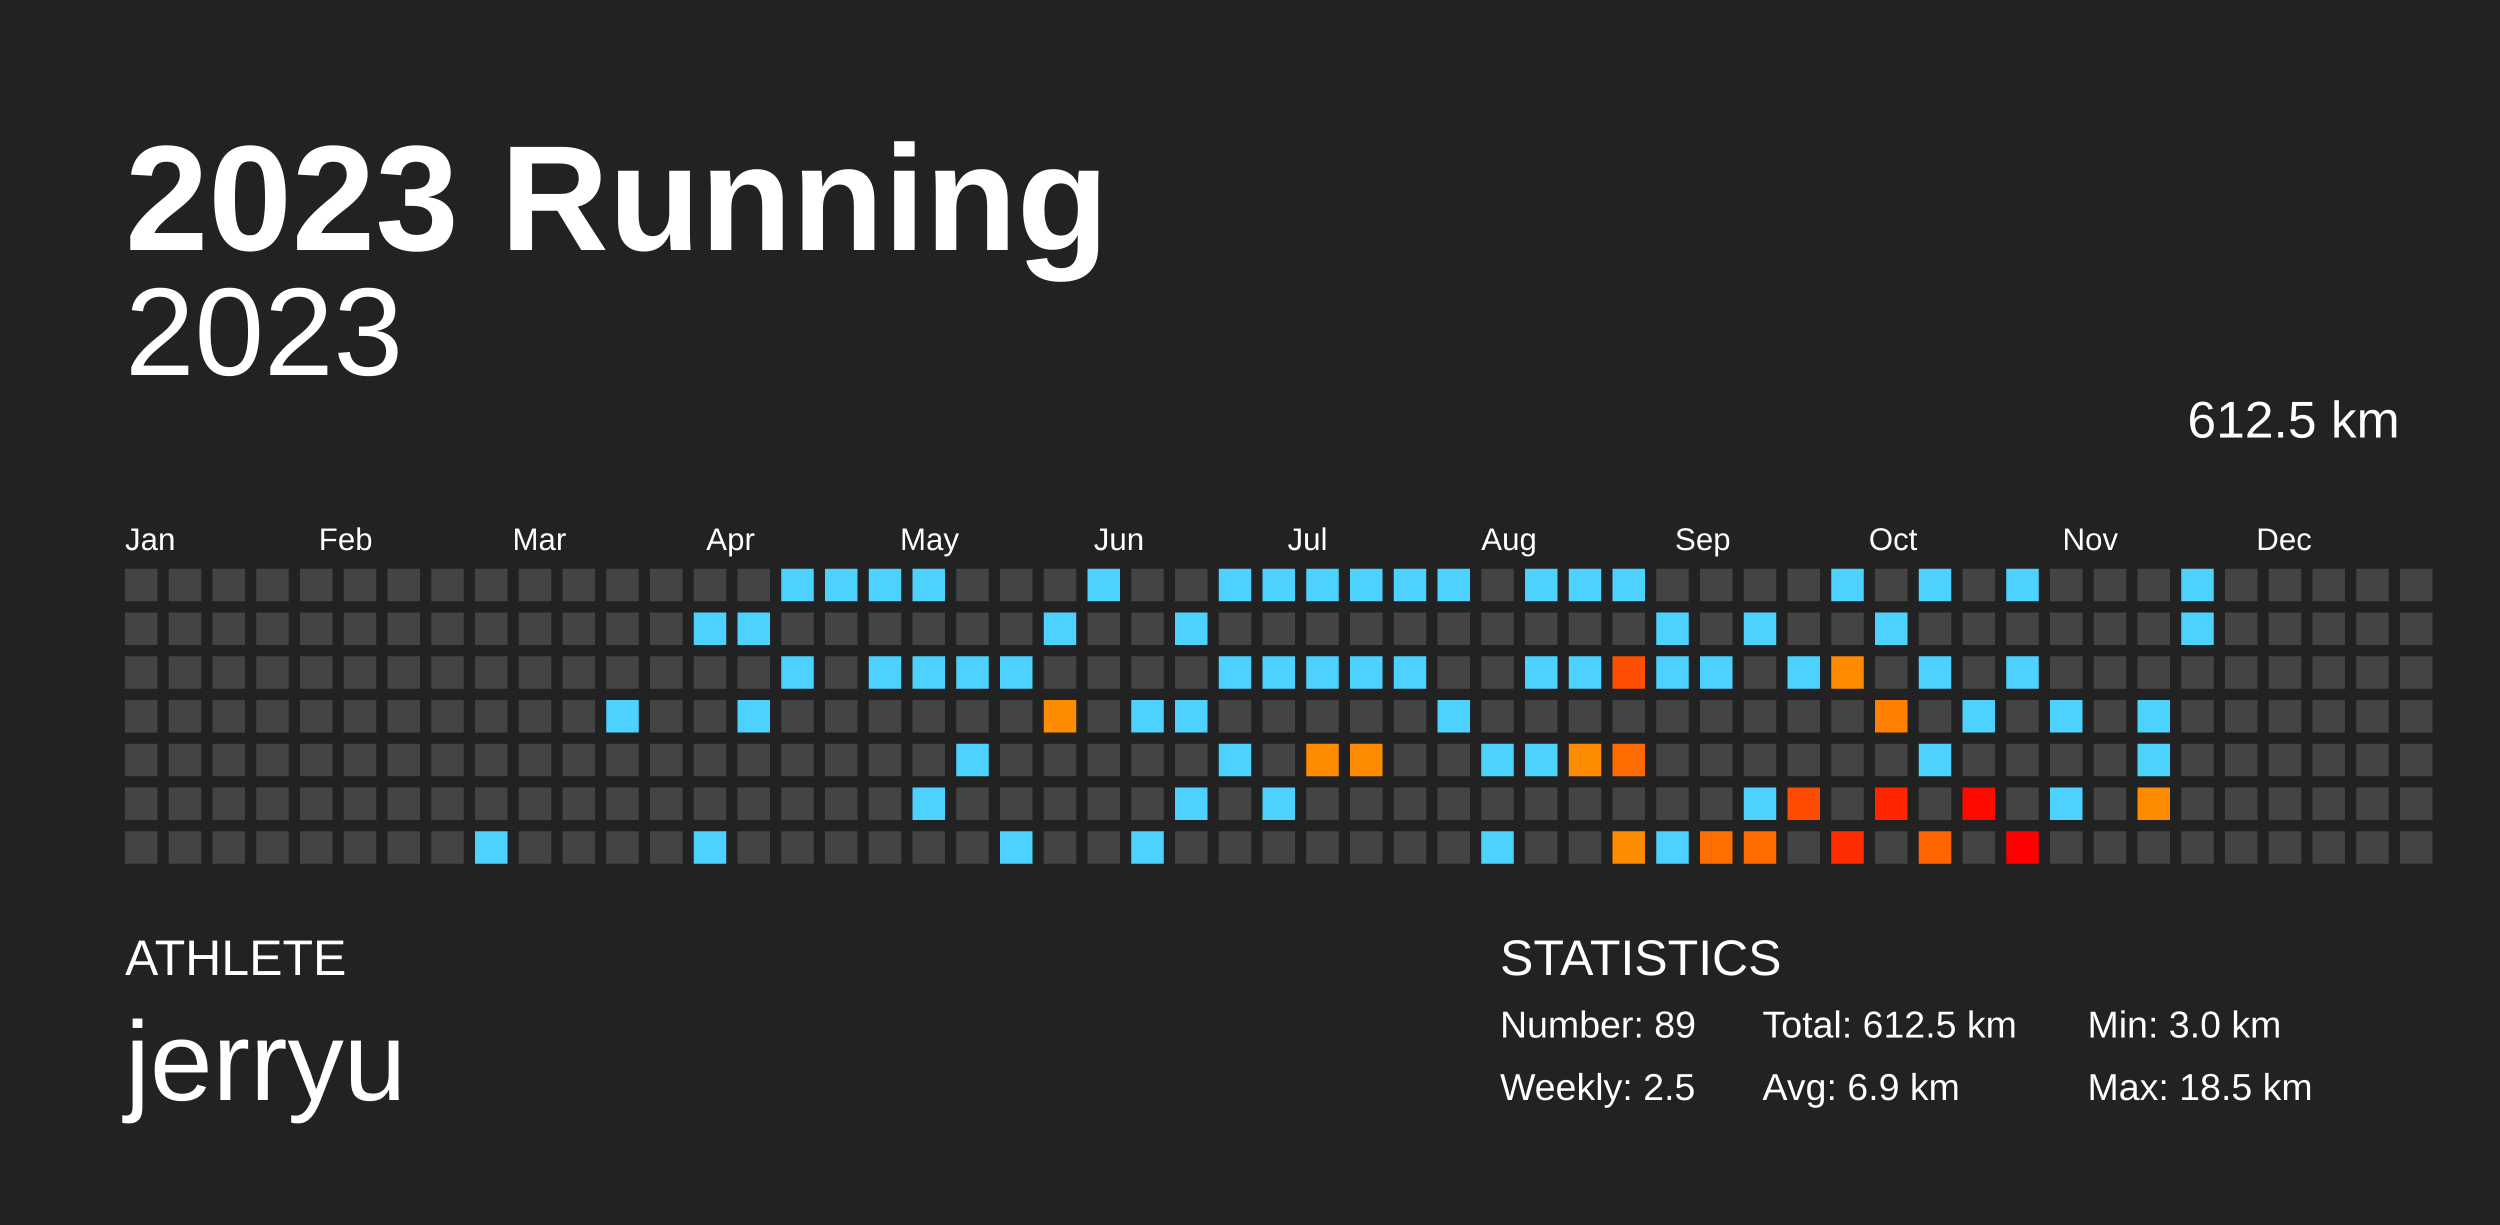
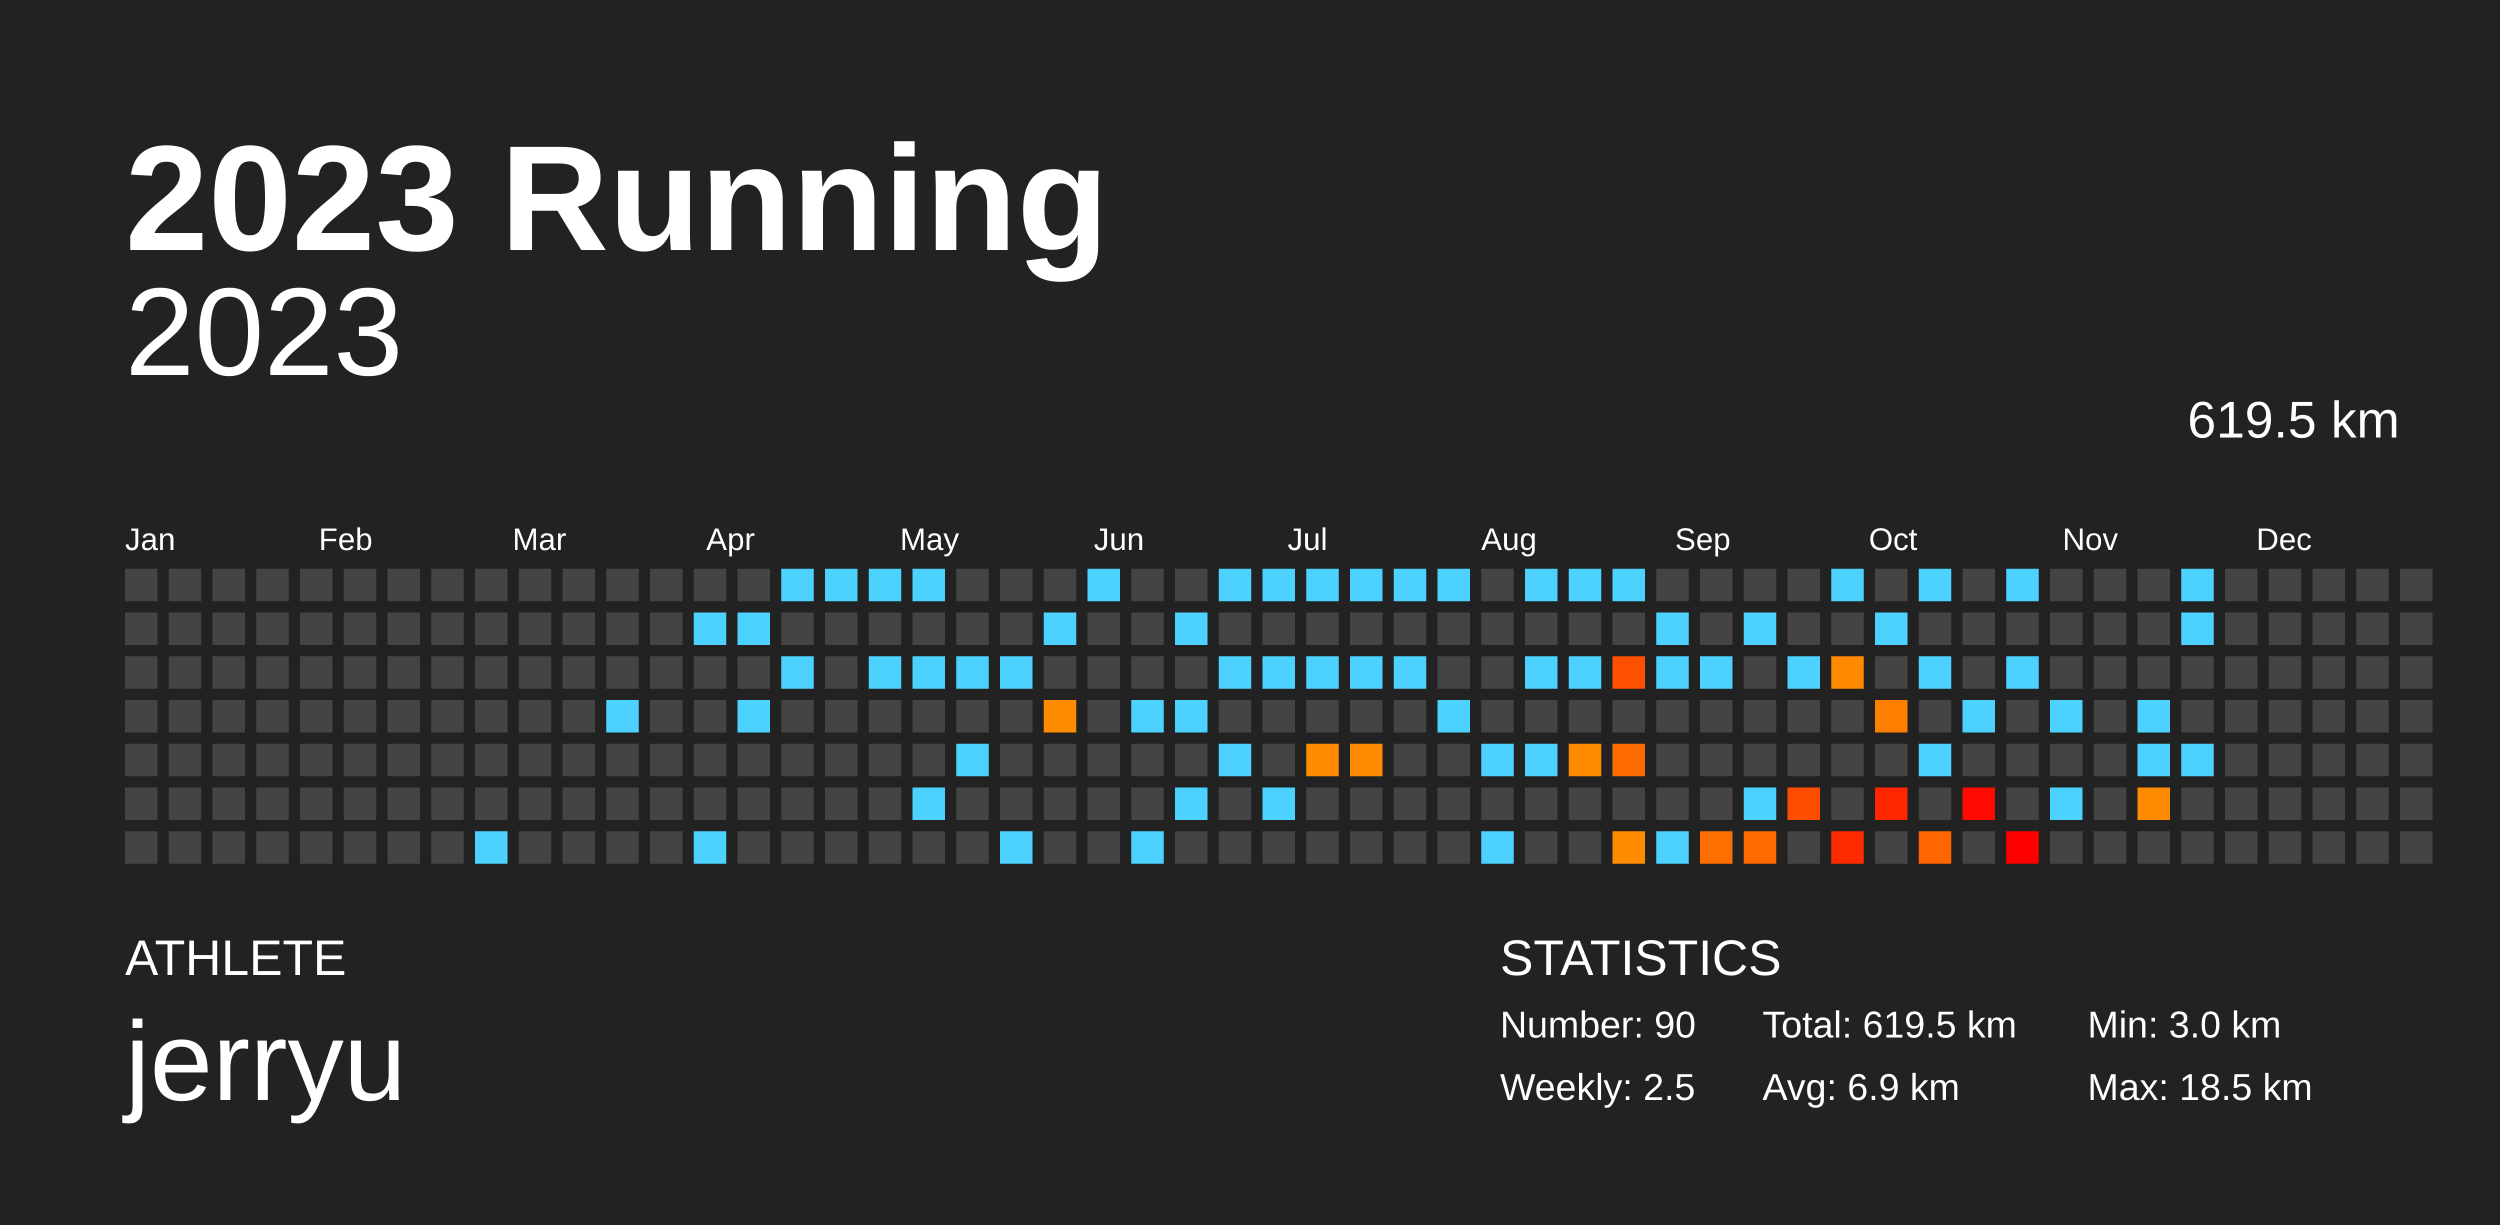
<svg xmlns="http://www.w3.org/2000/svg" baseProfile="full" height="98mm" version="1.1" viewBox="0,0,200,98" width="200mm">
  <defs />
  <rect fill="#222222" height="98" width="200" x="0" y="0" />
  <text fill="#FFFFFF" style="font-size:12px; font-family:Arial; font-weight:bold;" x="10" y="20">2023 Running</text>
  <text fill="#FFFFFF" style="font-size:4px; font-family:Arial" x="10" y="78">ATHLETE</text>
  <text fill="#FFFFFF" style="font-size:9px; font-family:Arial" x="10" y="88">jerryu</text>
  <text fill="#FFFFFF" style="font-size:4px; font-family:Arial" x="120" y="78">STATISTICS</text>
-   <text fill="#FFFFFF" style="font-size:3px; font-family:Arial" x="120" y="83">Number: 89</text>
+   <text fill="#FFFFFF" style="font-size:3px; font-family:Arial" x="120" y="83">Number: 90</text>
  <text fill="#FFFFFF" style="font-size:3px; font-family:Arial" x="120" y="88">Weekly: 2.5</text>
-   <text fill="#FFFFFF" style="font-size:3px; font-family:Arial" x="141" y="83">Total: 612.5 km</text>
+   <text fill="#FFFFFF" style="font-size:3px; font-family:Arial" x="141" y="83">Total: 619.5 km</text>
  <text fill="#FFFFFF" style="font-size:3px; font-family:Arial" x="141" y="88">Avg: 6.9 km</text>
  <text fill="#FFFFFF" style="font-size:3px; font-family:Arial" x="167" y="83">Min: 3.0 km</text>
  <text fill="#FFFFFF" style="font-size:3px; font-family:Arial" x="167" y="88">Max: 18.5 km</text>
  <text alignment-baseline="hanging" fill="#FFFFFF" style="font-size:10.0px; font-family:Arial;" x="10" y="30">2023</text>
-   <text alignment-baseline="hanging" fill="#FFFFFF" style="font-size:4.125px; font-family:Arial;" x="175" y="35">612.5 km</text>
+   <text alignment-baseline="hanging" fill="#FFFFFF" style="font-size:4.125px; font-family:Arial;" x="175" y="35">619.5 km</text>
  <text fill="#FFFFFF" style="font-size:2.5px; font-family:Arial" x="10.0" y="44">Jan</text>
  <text fill="#FFFFFF" style="font-size:2.5px; font-family:Arial" x="25.5" y="44">Feb</text>
  <text fill="#FFFFFF" style="font-size:2.5px; font-family:Arial" x="41.0" y="44">Mar</text>
  <text fill="#FFFFFF" style="font-size:2.5px; font-family:Arial" x="56.5" y="44">Apr</text>
  <text fill="#FFFFFF" style="font-size:2.5px; font-family:Arial" x="72.0" y="44">May</text>
  <text fill="#FFFFFF" style="font-size:2.5px; font-family:Arial" x="87.5" y="44">Jun</text>
  <text fill="#FFFFFF" style="font-size:2.5px; font-family:Arial" x="103.0" y="44">Jul</text>
  <text fill="#FFFFFF" style="font-size:2.5px; font-family:Arial" x="118.5" y="44">Aug</text>
  <text fill="#FFFFFF" style="font-size:2.5px; font-family:Arial" x="134.0" y="44">Sep</text>
  <text fill="#FFFFFF" style="font-size:2.5px; font-family:Arial" x="149.5" y="44">Oct</text>
  <text fill="#FFFFFF" style="font-size:2.5px; font-family:Arial" x="165.0" y="44">Nov</text>
  <text fill="#FFFFFF" style="font-size:2.5px; font-family:Arial" x="180.5" y="44">Dec</text>
  <rect fill="#444444" height="2.6" width="2.6" x="10.0" y="45.5" />
  <rect fill="#444444" height="2.6" width="2.6" x="10.0" y="49.0" />
  <rect fill="#444444" height="2.6" width="2.6" x="10.0" y="52.5" />
  <rect fill="#444444" height="2.6" width="2.6" x="10.0" y="56.0" />
  <rect fill="#444444" height="2.6" width="2.6" x="10.0" y="59.5" />
  <rect fill="#444444" height="2.6" width="2.6" x="10.0" y="63.0" />
  <rect fill="#444444" height="2.6" width="2.6" x="10.0" y="66.5" />
  <rect fill="#444444" height="2.6" width="2.6" x="13.5" y="45.5" />
  <rect fill="#444444" height="2.6" width="2.6" x="13.5" y="49.0" />
  <rect fill="#444444" height="2.6" width="2.6" x="13.5" y="52.5" />
  <rect fill="#444444" height="2.6" width="2.6" x="13.5" y="56.0" />
  <rect fill="#444444" height="2.6" width="2.6" x="13.5" y="59.5" />
  <rect fill="#444444" height="2.6" width="2.6" x="13.5" y="63.0" />
  <rect fill="#444444" height="2.6" width="2.6" x="13.5" y="66.5" />
  <rect fill="#444444" height="2.6" width="2.6" x="17.0" y="45.5" />
  <rect fill="#444444" height="2.6" width="2.6" x="17.0" y="49.0" />
  <rect fill="#444444" height="2.6" width="2.6" x="17.0" y="52.5" />
  <rect fill="#444444" height="2.6" width="2.6" x="17.0" y="56.0" />
  <rect fill="#444444" height="2.6" width="2.6" x="17.0" y="59.5" />
  <rect fill="#444444" height="2.6" width="2.6" x="17.0" y="63.0" />
  <rect fill="#444444" height="2.6" width="2.6" x="17.0" y="66.5" />
  <rect fill="#444444" height="2.6" width="2.6" x="20.5" y="45.5" />
  <rect fill="#444444" height="2.6" width="2.6" x="20.5" y="49.0" />
  <rect fill="#444444" height="2.6" width="2.6" x="20.5" y="52.5" />
  <rect fill="#444444" height="2.6" width="2.6" x="20.5" y="56.0" />
  <rect fill="#444444" height="2.6" width="2.6" x="20.5" y="59.5" />
  <rect fill="#444444" height="2.6" width="2.6" x="20.5" y="63.0" />
  <rect fill="#444444" height="2.6" width="2.6" x="20.5" y="66.5" />
  <rect fill="#444444" height="2.6" width="2.6" x="24.0" y="45.5" />
  <rect fill="#444444" height="2.6" width="2.6" x="24.0" y="49.0" />
  <rect fill="#444444" height="2.6" width="2.6" x="24.0" y="52.5" />
  <rect fill="#444444" height="2.6" width="2.6" x="24.0" y="56.0" />
  <rect fill="#444444" height="2.6" width="2.6" x="24.0" y="59.5" />
  <rect fill="#444444" height="2.6" width="2.6" x="24.0" y="63.0" />
  <rect fill="#444444" height="2.6" width="2.6" x="24.0" y="66.5" />
  <rect fill="#444444" height="2.6" width="2.6" x="27.5" y="45.5" />
  <rect fill="#444444" height="2.6" width="2.6" x="27.5" y="49.0" />
  <rect fill="#444444" height="2.6" width="2.6" x="27.5" y="52.5" />
  <rect fill="#444444" height="2.6" width="2.6" x="27.5" y="56.0" />
  <rect fill="#444444" height="2.6" width="2.6" x="27.5" y="59.5" />
  <rect fill="#444444" height="2.6" width="2.6" x="27.5" y="63.0" />
  <rect fill="#444444" height="2.6" width="2.6" x="27.5" y="66.5" />
  <rect fill="#444444" height="2.6" width="2.6" x="31.0" y="45.5" />
  <rect fill="#444444" height="2.6" width="2.6" x="31.0" y="49.0" />
  <rect fill="#444444" height="2.6" width="2.6" x="31.0" y="52.5" />
  <rect fill="#444444" height="2.6" width="2.6" x="31.0" y="56.0" />
  <rect fill="#444444" height="2.6" width="2.6" x="31.0" y="59.5" />
  <rect fill="#444444" height="2.6" width="2.6" x="31.0" y="63.0" />
  <rect fill="#444444" height="2.6" width="2.6" x="31.0" y="66.5" />
  <rect fill="#444444" height="2.6" width="2.6" x="34.5" y="45.5" />
  <rect fill="#444444" height="2.6" width="2.6" x="34.5" y="49.0" />
  <rect fill="#444444" height="2.6" width="2.6" x="34.5" y="52.5" />
  <rect fill="#444444" height="2.6" width="2.6" x="34.5" y="56.0" />
  <rect fill="#444444" height="2.6" width="2.6" x="34.5" y="59.5" />
  <rect fill="#444444" height="2.6" width="2.6" x="34.5" y="63.0" />
  <rect fill="#444444" height="2.6" width="2.6" x="34.5" y="66.5" />
  <rect fill="#444444" height="2.6" width="2.6" x="38.0" y="45.5" />
  <rect fill="#444444" height="2.6" width="2.6" x="38.0" y="49.0" />
  <rect fill="#444444" height="2.6" width="2.6" x="38.0" y="52.5" />
  <rect fill="#444444" height="2.6" width="2.6" x="38.0" y="56.0" />
  <rect fill="#444444" height="2.6" width="2.6" x="38.0" y="59.5" />
  <rect fill="#444444" height="2.6" width="2.6" x="38.0" y="63.0" />
  <rect fill="#4dd2ff" height="2.6" width="2.6" x="38.0" y="66.5" />
  <rect fill="#444444" height="2.6" width="2.6" x="41.5" y="45.5" />
  <rect fill="#444444" height="2.6" width="2.6" x="41.5" y="49.0" />
  <rect fill="#444444" height="2.6" width="2.6" x="41.5" y="52.5" />
  <rect fill="#444444" height="2.6" width="2.6" x="41.5" y="56.0" />
  <rect fill="#444444" height="2.6" width="2.6" x="41.5" y="59.5" />
  <rect fill="#444444" height="2.6" width="2.6" x="41.5" y="63.0" />
  <rect fill="#444444" height="2.6" width="2.6" x="41.5" y="66.5" />
  <rect fill="#444444" height="2.6" width="2.6" x="45.0" y="45.5" />
  <rect fill="#444444" height="2.6" width="2.6" x="45.0" y="49.0" />
  <rect fill="#444444" height="2.6" width="2.6" x="45.0" y="52.5" />
  <rect fill="#444444" height="2.6" width="2.6" x="45.0" y="56.0" />
  <rect fill="#444444" height="2.6" width="2.6" x="45.0" y="59.5" />
  <rect fill="#444444" height="2.6" width="2.6" x="45.0" y="63.0" />
  <rect fill="#444444" height="2.6" width="2.6" x="45.0" y="66.5" />
  <rect fill="#444444" height="2.6" width="2.6" x="48.5" y="45.5" />
  <rect fill="#444444" height="2.6" width="2.6" x="48.5" y="49.0" />
  <rect fill="#444444" height="2.6" width="2.6" x="48.5" y="52.5" />
  <rect fill="#4dd2ff" height="2.6" width="2.6" x="48.5" y="56.0" />
  <rect fill="#444444" height="2.6" width="2.6" x="48.5" y="59.5" />
  <rect fill="#444444" height="2.6" width="2.6" x="48.5" y="63.0" />
  <rect fill="#444444" height="2.6" width="2.6" x="48.5" y="66.5" />
  <rect fill="#444444" height="2.6" width="2.6" x="52.0" y="45.5" />
  <rect fill="#444444" height="2.6" width="2.6" x="52.0" y="49.0" />
  <rect fill="#444444" height="2.6" width="2.6" x="52.0" y="52.5" />
  <rect fill="#444444" height="2.6" width="2.6" x="52.0" y="56.0" />
  <rect fill="#444444" height="2.6" width="2.6" x="52.0" y="59.5" />
  <rect fill="#444444" height="2.6" width="2.6" x="52.0" y="63.0" />
  <rect fill="#444444" height="2.6" width="2.6" x="52.0" y="66.5" />
  <rect fill="#444444" height="2.6" width="2.6" x="55.5" y="45.5" />
  <rect fill="#4dd2ff" height="2.6" width="2.6" x="55.5" y="49.0" />
  <rect fill="#444444" height="2.6" width="2.6" x="55.5" y="52.5" />
  <rect fill="#444444" height="2.6" width="2.6" x="55.5" y="56.0" />
  <rect fill="#444444" height="2.6" width="2.6" x="55.5" y="59.5" />
  <rect fill="#444444" height="2.6" width="2.6" x="55.5" y="63.0" />
  <rect fill="#4dd2ff" height="2.6" width="2.6" x="55.5" y="66.5" />
  <rect fill="#444444" height="2.6" width="2.6" x="59.0" y="45.5" />
  <rect fill="#4dd2ff" height="2.6" width="2.6" x="59.0" y="49.0" />
  <rect fill="#444444" height="2.6" width="2.6" x="59.0" y="52.5" />
  <rect fill="#4dd2ff" height="2.6" width="2.6" x="59.0" y="56.0" />
  <rect fill="#444444" height="2.6" width="2.6" x="59.0" y="59.5" />
  <rect fill="#444444" height="2.6" width="2.6" x="59.0" y="63.0" />
  <rect fill="#444444" height="2.6" width="2.6" x="59.0" y="66.5" />
  <rect fill="#4dd2ff" height="2.6" width="2.6" x="62.5" y="45.5" />
  <rect fill="#444444" height="2.6" width="2.6" x="62.5" y="49.0" />
  <rect fill="#4dd2ff" height="2.6" width="2.6" x="62.5" y="52.5" />
  <rect fill="#444444" height="2.6" width="2.6" x="62.5" y="56.0" />
  <rect fill="#444444" height="2.6" width="2.6" x="62.5" y="59.5" />
  <rect fill="#444444" height="2.6" width="2.6" x="62.5" y="63.0" />
  <rect fill="#444444" height="2.6" width="2.6" x="62.5" y="66.5" />
  <rect fill="#4dd2ff" height="2.6" width="2.6" x="66.0" y="45.5" />
  <rect fill="#444444" height="2.6" width="2.6" x="66.0" y="49.0" />
  <rect fill="#444444" height="2.6" width="2.6" x="66.0" y="52.5" />
  <rect fill="#444444" height="2.6" width="2.6" x="66.0" y="56.0" />
  <rect fill="#444444" height="2.6" width="2.6" x="66.0" y="59.5" />
  <rect fill="#444444" height="2.6" width="2.6" x="66.0" y="63.0" />
  <rect fill="#444444" height="2.6" width="2.6" x="66.0" y="66.5" />
  <rect fill="#4dd2ff" height="2.6" width="2.6" x="69.5" y="45.5" />
  <rect fill="#444444" height="2.6" width="2.6" x="69.5" y="49.0" />
  <rect fill="#4dd2ff" height="2.6" width="2.6" x="69.5" y="52.5" />
  <rect fill="#444444" height="2.6" width="2.6" x="69.5" y="56.0" />
  <rect fill="#444444" height="2.6" width="2.6" x="69.5" y="59.5" />
  <rect fill="#444444" height="2.6" width="2.6" x="69.5" y="63.0" />
  <rect fill="#444444" height="2.6" width="2.6" x="69.5" y="66.5" />
  <rect fill="#4dd2ff" height="2.6" width="2.6" x="73.0" y="45.5" />
  <rect fill="#444444" height="2.6" width="2.6" x="73.0" y="49.0" />
  <rect fill="#4dd2ff" height="2.6" width="2.6" x="73.0" y="52.5" />
  <rect fill="#444444" height="2.6" width="2.6" x="73.0" y="56.0" />
  <rect fill="#444444" height="2.6" width="2.6" x="73.0" y="59.5" />
  <rect fill="#4dd2ff" height="2.6" width="2.6" x="73.0" y="63.0" />
  <rect fill="#444444" height="2.6" width="2.6" x="73.0" y="66.5" />
  <rect fill="#444444" height="2.6" width="2.6" x="76.5" y="45.5" />
  <rect fill="#444444" height="2.6" width="2.6" x="76.5" y="49.0" />
  <rect fill="#4dd2ff" height="2.6" width="2.6" x="76.5" y="52.5" />
  <rect fill="#444444" height="2.6" width="2.6" x="76.5" y="56.0" />
  <rect fill="#4dd2ff" height="2.6" width="2.6" x="76.5" y="59.5" />
  <rect fill="#444444" height="2.6" width="2.6" x="76.5" y="63.0" />
  <rect fill="#444444" height="2.6" width="2.6" x="76.5" y="66.5" />
  <rect fill="#444444" height="2.6" width="2.6" x="80.0" y="45.5" />
  <rect fill="#444444" height="2.6" width="2.6" x="80.0" y="49.0" />
  <rect fill="#4dd2ff" height="2.6" width="2.6" x="80.0" y="52.5" />
  <rect fill="#444444" height="2.6" width="2.6" x="80.0" y="56.0" />
  <rect fill="#444444" height="2.6" width="2.6" x="80.0" y="59.5" />
  <rect fill="#444444" height="2.6" width="2.6" x="80.0" y="63.0" />
  <rect fill="#4dd2ff" height="2.6" width="2.6" x="80.0" y="66.5" />
  <rect fill="#444444" height="2.6" width="2.6" x="83.5" y="45.5" />
  <rect fill="#4dd2ff" height="2.6" width="2.6" x="83.5" y="49.0" />
  <rect fill="#444444" height="2.6" width="2.6" x="83.5" y="52.5" />
  <rect fill="#ff8c00" height="2.6" width="2.6" x="83.5" y="56.0" />
  <rect fill="#444444" height="2.6" width="2.6" x="83.5" y="59.5" />
  <rect fill="#444444" height="2.6" width="2.6" x="83.5" y="63.0" />
  <rect fill="#444444" height="2.6" width="2.6" x="83.5" y="66.5" />
  <rect fill="#4dd2ff" height="2.6" width="2.6" x="87.0" y="45.5" />
  <rect fill="#444444" height="2.6" width="2.6" x="87.0" y="49.0" />
  <rect fill="#444444" height="2.6" width="2.6" x="87.0" y="52.5" />
  <rect fill="#444444" height="2.6" width="2.6" x="87.0" y="56.0" />
  <rect fill="#444444" height="2.6" width="2.6" x="87.0" y="59.5" />
  <rect fill="#444444" height="2.6" width="2.6" x="87.0" y="63.0" />
  <rect fill="#444444" height="2.6" width="2.6" x="87.0" y="66.5" />
  <rect fill="#444444" height="2.6" width="2.6" x="90.5" y="45.5" />
  <rect fill="#444444" height="2.6" width="2.6" x="90.5" y="49.0" />
  <rect fill="#444444" height="2.6" width="2.6" x="90.5" y="52.5" />
  <rect fill="#4dd2ff" height="2.6" width="2.6" x="90.5" y="56.0" />
  <rect fill="#444444" height="2.6" width="2.6" x="90.5" y="59.5" />
  <rect fill="#444444" height="2.6" width="2.6" x="90.5" y="63.0" />
  <rect fill="#4dd2ff" height="2.6" width="2.6" x="90.5" y="66.5" />
  <rect fill="#444444" height="2.6" width="2.6" x="94.0" y="45.5" />
  <rect fill="#4dd2ff" height="2.6" width="2.6" x="94.0" y="49.0" />
  <rect fill="#444444" height="2.6" width="2.6" x="94.0" y="52.5" />
  <rect fill="#4dd2ff" height="2.6" width="2.6" x="94.0" y="56.0" />
  <rect fill="#444444" height="2.6" width="2.6" x="94.0" y="59.5" />
  <rect fill="#4dd2ff" height="2.6" width="2.6" x="94.0" y="63.0" />
  <rect fill="#444444" height="2.6" width="2.6" x="94.0" y="66.5" />
  <rect fill="#4dd2ff" height="2.6" width="2.6" x="97.5" y="45.5" />
  <rect fill="#444444" height="2.6" width="2.6" x="97.5" y="49.0" />
  <rect fill="#4dd2ff" height="2.6" width="2.6" x="97.5" y="52.5" />
  <rect fill="#444444" height="2.6" width="2.6" x="97.5" y="56.0" />
  <rect fill="#4dd2ff" height="2.6" width="2.6" x="97.5" y="59.5" />
  <rect fill="#444444" height="2.6" width="2.6" x="97.5" y="63.0" />
  <rect fill="#444444" height="2.6" width="2.6" x="97.5" y="66.5" />
  <rect fill="#4dd2ff" height="2.6" width="2.6" x="101.0" y="45.5" />
  <rect fill="#444444" height="2.6" width="2.6" x="101.0" y="49.0" />
  <rect fill="#4dd2ff" height="2.6" width="2.6" x="101.0" y="52.5" />
  <rect fill="#444444" height="2.6" width="2.6" x="101.0" y="56.0" />
  <rect fill="#444444" height="2.6" width="2.6" x="101.0" y="59.5" />
  <rect fill="#4dd2ff" height="2.6" width="2.6" x="101.0" y="63.0" />
  <rect fill="#444444" height="2.6" width="2.6" x="101.0" y="66.5" />
  <rect fill="#4dd2ff" height="2.6" width="2.6" x="104.5" y="45.5" />
  <rect fill="#444444" height="2.6" width="2.6" x="104.5" y="49.0" />
  <rect fill="#4dd2ff" height="2.6" width="2.6" x="104.5" y="52.5" />
  <rect fill="#444444" height="2.6" width="2.6" x="104.5" y="56.0" />
  <rect fill="#ff8c00" height="2.6" width="2.6" x="104.5" y="59.5" />
  <rect fill="#444444" height="2.6" width="2.6" x="104.5" y="63.0" />
  <rect fill="#444444" height="2.6" width="2.6" x="104.5" y="66.5" />
  <rect fill="#4dd2ff" height="2.6" width="2.6" x="108.0" y="45.5" />
  <rect fill="#444444" height="2.6" width="2.6" x="108.0" y="49.0" />
  <rect fill="#4dd2ff" height="2.6" width="2.6" x="108.0" y="52.5" />
  <rect fill="#444444" height="2.6" width="2.6" x="108.0" y="56.0" />
  <rect fill="#ff8c00" height="2.6" width="2.6" x="108.0" y="59.5" />
  <rect fill="#444444" height="2.6" width="2.6" x="108.0" y="63.0" />
  <rect fill="#444444" height="2.6" width="2.6" x="108.0" y="66.5" />
  <rect fill="#4dd2ff" height="2.6" width="2.6" x="111.5" y="45.5" />
  <rect fill="#444444" height="2.6" width="2.6" x="111.5" y="49.0" />
  <rect fill="#4dd2ff" height="2.6" width="2.6" x="111.5" y="52.5" />
  <rect fill="#444444" height="2.6" width="2.6" x="111.5" y="56.0" />
  <rect fill="#444444" height="2.6" width="2.6" x="111.5" y="59.5" />
  <rect fill="#444444" height="2.6" width="2.6" x="111.5" y="63.0" />
  <rect fill="#444444" height="2.6" width="2.6" x="111.5" y="66.5" />
  <rect fill="#4dd2ff" height="2.6" width="2.6" x="115.0" y="45.5" />
  <rect fill="#444444" height="2.6" width="2.6" x="115.0" y="49.0" />
  <rect fill="#444444" height="2.6" width="2.6" x="115.0" y="52.5" />
  <rect fill="#4dd2ff" height="2.6" width="2.6" x="115.0" y="56.0" />
  <rect fill="#444444" height="2.6" width="2.6" x="115.0" y="59.5" />
  <rect fill="#444444" height="2.6" width="2.6" x="115.0" y="63.0" />
  <rect fill="#444444" height="2.6" width="2.6" x="115.0" y="66.5" />
  <rect fill="#444444" height="2.6" width="2.6" x="118.5" y="45.5" />
  <rect fill="#444444" height="2.6" width="2.6" x="118.5" y="49.0" />
  <rect fill="#444444" height="2.6" width="2.6" x="118.5" y="52.5" />
  <rect fill="#444444" height="2.6" width="2.6" x="118.5" y="56.0" />
  <rect fill="#4dd2ff" height="2.6" width="2.6" x="118.5" y="59.5" />
  <rect fill="#444444" height="2.6" width="2.6" x="118.5" y="63.0" />
  <rect fill="#4dd2ff" height="2.6" width="2.6" x="118.5" y="66.5" />
  <rect fill="#4dd2ff" height="2.6" width="2.6" x="122.0" y="45.5" />
  <rect fill="#444444" height="2.6" width="2.6" x="122.0" y="49.0" />
  <rect fill="#4dd2ff" height="2.6" width="2.6" x="122.0" y="52.5" />
  <rect fill="#444444" height="2.6" width="2.6" x="122.0" y="56.0" />
  <rect fill="#4dd2ff" height="2.6" width="2.6" x="122.0" y="59.5" />
  <rect fill="#444444" height="2.6" width="2.6" x="122.0" y="63.0" />
  <rect fill="#444444" height="2.6" width="2.6" x="122.0" y="66.5" />
  <rect fill="#4dd2ff" height="2.6" width="2.6" x="125.5" y="45.5" />
  <rect fill="#444444" height="2.6" width="2.6" x="125.5" y="49.0" />
  <rect fill="#4dd2ff" height="2.6" width="2.6" x="125.5" y="52.5" />
  <rect fill="#444444" height="2.6" width="2.6" x="125.5" y="56.0" />
  <rect fill="#ff8c00" height="2.6" width="2.6" x="125.5" y="59.5" />
  <rect fill="#444444" height="2.6" width="2.6" x="125.5" y="63.0" />
  <rect fill="#444444" height="2.6" width="2.6" x="125.5" y="66.5" />
  <rect fill="#4dd2ff" height="2.6" width="2.6" x="129.0" y="45.5" />
  <rect fill="#444444" height="2.6" width="2.6" x="129.0" y="49.0" />
  <rect fill="#ff4f00" height="2.6" width="2.6" x="129.0" y="52.5" />
  <rect fill="#444444" height="2.6" width="2.6" x="129.0" y="56.0" />
  <rect fill="#ff6b00" height="2.6" width="2.6" x="129.0" y="59.5" />
  <rect fill="#444444" height="2.6" width="2.6" x="129.0" y="63.0" />
  <rect fill="#ff8b00" height="2.6" width="2.6" x="129.0" y="66.5" />
  <rect fill="#444444" height="2.6" width="2.6" x="132.5" y="45.5" />
  <rect fill="#4dd2ff" height="2.6" width="2.6" x="132.5" y="49.0" />
  <rect fill="#4dd2ff" height="2.6" width="2.6" x="132.5" y="52.5" />
  <rect fill="#444444" height="2.6" width="2.6" x="132.5" y="56.0" />
  <rect fill="#444444" height="2.6" width="2.6" x="132.5" y="59.5" />
  <rect fill="#444444" height="2.6" width="2.6" x="132.5" y="63.0" />
  <rect fill="#4dd2ff" height="2.6" width="2.6" x="132.5" y="66.5" />
  <rect fill="#444444" height="2.6" width="2.6" x="136.0" y="45.5" />
  <rect fill="#444444" height="2.6" width="2.6" x="136.0" y="49.0" />
  <rect fill="#4dd2ff" height="2.6" width="2.6" x="136.0" y="52.5" />
  <rect fill="#444444" height="2.6" width="2.6" x="136.0" y="56.0" />
  <rect fill="#444444" height="2.6" width="2.6" x="136.0" y="59.5" />
  <rect fill="#444444" height="2.6" width="2.6" x="136.0" y="63.0" />
  <rect fill="#ff6f00" height="2.6" width="2.6" x="136.0" y="66.5" />
  <rect fill="#444444" height="2.6" width="2.6" x="139.5" y="45.5" />
  <rect fill="#4dd2ff" height="2.6" width="2.6" x="139.5" y="49.0" />
  <rect fill="#444444" height="2.6" width="2.6" x="139.5" y="52.5" />
  <rect fill="#444444" height="2.6" width="2.6" x="139.5" y="56.0" />
  <rect fill="#444444" height="2.6" width="2.6" x="139.5" y="59.5" />
  <rect fill="#4dd2ff" height="2.6" width="2.6" x="139.5" y="63.0" />
  <rect fill="#ff6b00" height="2.6" width="2.6" x="139.5" y="66.5" />
  <rect fill="#444444" height="2.6" width="2.6" x="143.0" y="45.5" />
  <rect fill="#444444" height="2.6" width="2.6" x="143.0" y="49.0" />
  <rect fill="#4dd2ff" height="2.6" width="2.6" x="143.0" y="52.5" />
  <rect fill="#444444" height="2.6" width="2.6" x="143.0" y="56.0" />
  <rect fill="#444444" height="2.6" width="2.6" x="143.0" y="59.5" />
  <rect fill="#ff4d00" height="2.6" width="2.6" x="143.0" y="63.0" />
  <rect fill="#444444" height="2.6" width="2.6" x="143.0" y="66.5" />
  <rect fill="#4dd2ff" height="2.6" width="2.6" x="146.5" y="45.5" />
  <rect fill="#444444" height="2.6" width="2.6" x="146.5" y="49.0" />
  <rect fill="#ff8a00" height="2.6" width="2.6" x="146.5" y="52.5" />
  <rect fill="#444444" height="2.6" width="2.6" x="146.5" y="56.0" />
  <rect fill="#444444" height="2.6" width="2.6" x="146.5" y="59.5" />
  <rect fill="#444444" height="2.6" width="2.6" x="146.5" y="63.0" />
  <rect fill="#ff2c00" height="2.6" width="2.6" x="146.5" y="66.5" />
  <rect fill="#444444" height="2.6" width="2.6" x="150.0" y="45.5" />
  <rect fill="#4dd2ff" height="2.6" width="2.6" x="150.0" y="49.0" />
  <rect fill="#444444" height="2.6" width="2.6" x="150.0" y="52.5" />
  <rect fill="#ff7f00" height="2.6" width="2.6" x="150.0" y="56.0" />
  <rect fill="#444444" height="2.6" width="2.6" x="150.0" y="59.5" />
  <rect fill="#ff2600" height="2.6" width="2.6" x="150.0" y="63.0" />
  <rect fill="#444444" height="2.6" width="2.6" x="150.0" y="66.5" />
  <rect fill="#4dd2ff" height="2.6" width="2.6" x="153.5" y="45.5" />
  <rect fill="#444444" height="2.6" width="2.6" x="153.5" y="49.0" />
  <rect fill="#4dd2ff" height="2.6" width="2.6" x="153.5" y="52.5" />
  <rect fill="#444444" height="2.6" width="2.6" x="153.5" y="56.0" />
  <rect fill="#4dd2ff" height="2.6" width="2.6" x="153.5" y="59.5" />
  <rect fill="#444444" height="2.6" width="2.6" x="153.5" y="63.0" />
  <rect fill="#ff6500" height="2.6" width="2.6" x="153.5" y="66.5" />
  <rect fill="#444444" height="2.6" width="2.6" x="157.0" y="45.5" />
  <rect fill="#444444" height="2.6" width="2.6" x="157.0" y="49.0" />
  <rect fill="#444444" height="2.6" width="2.6" x="157.0" y="52.5" />
  <rect fill="#4dd2ff" height="2.6" width="2.6" x="157.0" y="56.0" />
  <rect fill="#444444" height="2.6" width="2.6" x="157.0" y="59.5" />
  <rect fill="#ff0a00" height="2.6" width="2.6" x="157.0" y="63.0" />
  <rect fill="#444444" height="2.6" width="2.6" x="157.0" y="66.5" />
  <rect fill="#4dd2ff" height="2.6" width="2.6" x="160.5" y="45.5" />
  <rect fill="#444444" height="2.6" width="2.6" x="160.5" y="49.0" />
  <rect fill="#4dd2ff" height="2.6" width="2.6" x="160.5" y="52.5" />
  <rect fill="#444444" height="2.6" width="2.6" x="160.5" y="56.0" />
  <rect fill="#444444" height="2.6" width="2.6" x="160.5" y="59.5" />
  <rect fill="#444444" height="2.6" width="2.6" x="160.5" y="63.0" />
  <rect fill="#ff0000" height="2.6" width="2.6" x="160.5" y="66.5" />
  <rect fill="#444444" height="2.6" width="2.6" x="164.0" y="45.5" />
  <rect fill="#444444" height="2.6" width="2.6" x="164.0" y="49.0" />
  <rect fill="#444444" height="2.6" width="2.6" x="164.0" y="52.5" />
  <rect fill="#4dd2ff" height="2.6" width="2.6" x="164.0" y="56.0" />
  <rect fill="#444444" height="2.6" width="2.6" x="164.0" y="59.5" />
  <rect fill="#4dd2ff" height="2.6" width="2.6" x="164.0" y="63.0" />
  <rect fill="#444444" height="2.6" width="2.6" x="164.0" y="66.5" />
  <rect fill="#444444" height="2.6" width="2.6" x="167.5" y="45.5" />
  <rect fill="#444444" height="2.6" width="2.6" x="167.5" y="49.0" />
  <rect fill="#444444" height="2.6" width="2.6" x="167.5" y="52.5" />
  <rect fill="#444444" height="2.6" width="2.6" x="167.5" y="56.0" />
  <rect fill="#444444" height="2.6" width="2.6" x="167.5" y="59.5" />
  <rect fill="#444444" height="2.6" width="2.6" x="167.5" y="63.0" />
  <rect fill="#444444" height="2.6" width="2.6" x="167.5" y="66.5" />
  <rect fill="#444444" height="2.6" width="2.6" x="171.0" y="45.5" />
  <rect fill="#444444" height="2.6" width="2.6" x="171.0" y="49.0" />
  <rect fill="#444444" height="2.6" width="2.6" x="171.0" y="52.5" />
  <rect fill="#4dd2ff" height="2.6" width="2.6" x="171.0" y="56.0" />
  <rect fill="#4dd2ff" height="2.6" width="2.6" x="171.0" y="59.5" />
  <rect fill="#ff8c00" height="2.6" width="2.6" x="171.0" y="63.0" />
  <rect fill="#444444" height="2.6" width="2.6" x="171.0" y="66.5" />
  <rect fill="#4dd2ff" height="2.6" width="2.6" x="174.5" y="45.5" />
  <rect fill="#4dd2ff" height="2.6" width="2.6" x="174.5" y="49.0" />
  <rect fill="#444444" height="2.6" width="2.6" x="174.5" y="52.5" />
  <rect fill="#444444" height="2.6" width="2.6" x="174.5" y="56.0" />
-   <rect fill="#444444" height="2.6" width="2.6" x="174.5" y="59.5" />
+   <rect fill="#4dd2ff" height="2.6" width="2.6" x="174.5" y="59.5" />
  <rect fill="#444444" height="2.6" width="2.6" x="174.5" y="63.0" />
  <rect fill="#444444" height="2.6" width="2.6" x="174.5" y="66.5" />
  <rect fill="#444444" height="2.6" width="2.6" x="178.0" y="45.5" />
  <rect fill="#444444" height="2.6" width="2.6" x="178.0" y="49.0" />
  <rect fill="#444444" height="2.6" width="2.6" x="178.0" y="52.5" />
  <rect fill="#444444" height="2.6" width="2.6" x="178.0" y="56.0" />
  <rect fill="#444444" height="2.6" width="2.6" x="178.0" y="59.5" />
  <rect fill="#444444" height="2.6" width="2.6" x="178.0" y="63.0" />
  <rect fill="#444444" height="2.6" width="2.6" x="178.0" y="66.5" />
  <rect fill="#444444" height="2.6" width="2.6" x="181.5" y="45.5" />
  <rect fill="#444444" height="2.6" width="2.6" x="181.5" y="49.0" />
  <rect fill="#444444" height="2.6" width="2.6" x="181.5" y="52.5" />
  <rect fill="#444444" height="2.6" width="2.6" x="181.5" y="56.0" />
  <rect fill="#444444" height="2.6" width="2.6" x="181.5" y="59.5" />
  <rect fill="#444444" height="2.6" width="2.6" x="181.5" y="63.0" />
  <rect fill="#444444" height="2.6" width="2.6" x="181.5" y="66.5" />
  <rect fill="#444444" height="2.6" width="2.6" x="185.0" y="45.5" />
  <rect fill="#444444" height="2.6" width="2.6" x="185.0" y="49.0" />
  <rect fill="#444444" height="2.6" width="2.6" x="185.0" y="52.5" />
  <rect fill="#444444" height="2.6" width="2.6" x="185.0" y="56.0" />
  <rect fill="#444444" height="2.6" width="2.6" x="185.0" y="59.5" />
  <rect fill="#444444" height="2.6" width="2.6" x="185.0" y="63.0" />
  <rect fill="#444444" height="2.6" width="2.6" x="185.0" y="66.5" />
  <rect fill="#444444" height="2.6" width="2.6" x="188.5" y="45.5" />
  <rect fill="#444444" height="2.6" width="2.6" x="188.5" y="49.0" />
  <rect fill="#444444" height="2.6" width="2.6" x="188.5" y="52.5" />
  <rect fill="#444444" height="2.6" width="2.6" x="188.5" y="56.0" />
  <rect fill="#444444" height="2.6" width="2.6" x="188.5" y="59.5" />
  <rect fill="#444444" height="2.6" width="2.6" x="188.5" y="63.0" />
  <rect fill="#444444" height="2.6" width="2.6" x="188.5" y="66.5" />
  <rect fill="#444444" height="2.6" width="2.6" x="192.0" y="45.5" />
  <rect fill="#444444" height="2.6" width="2.6" x="192.0" y="49.0" />
  <rect fill="#444444" height="2.6" width="2.6" x="192.0" y="52.5" />
  <rect fill="#444444" height="2.6" width="2.6" x="192.0" y="56.0" />
  <rect fill="#444444" height="2.6" width="2.6" x="192.0" y="59.5" />
  <rect fill="#444444" height="2.6" width="2.6" x="192.0" y="63.0" />
  <rect fill="#444444" height="2.6" width="2.6" x="192.0" y="66.5" />
</svg>
